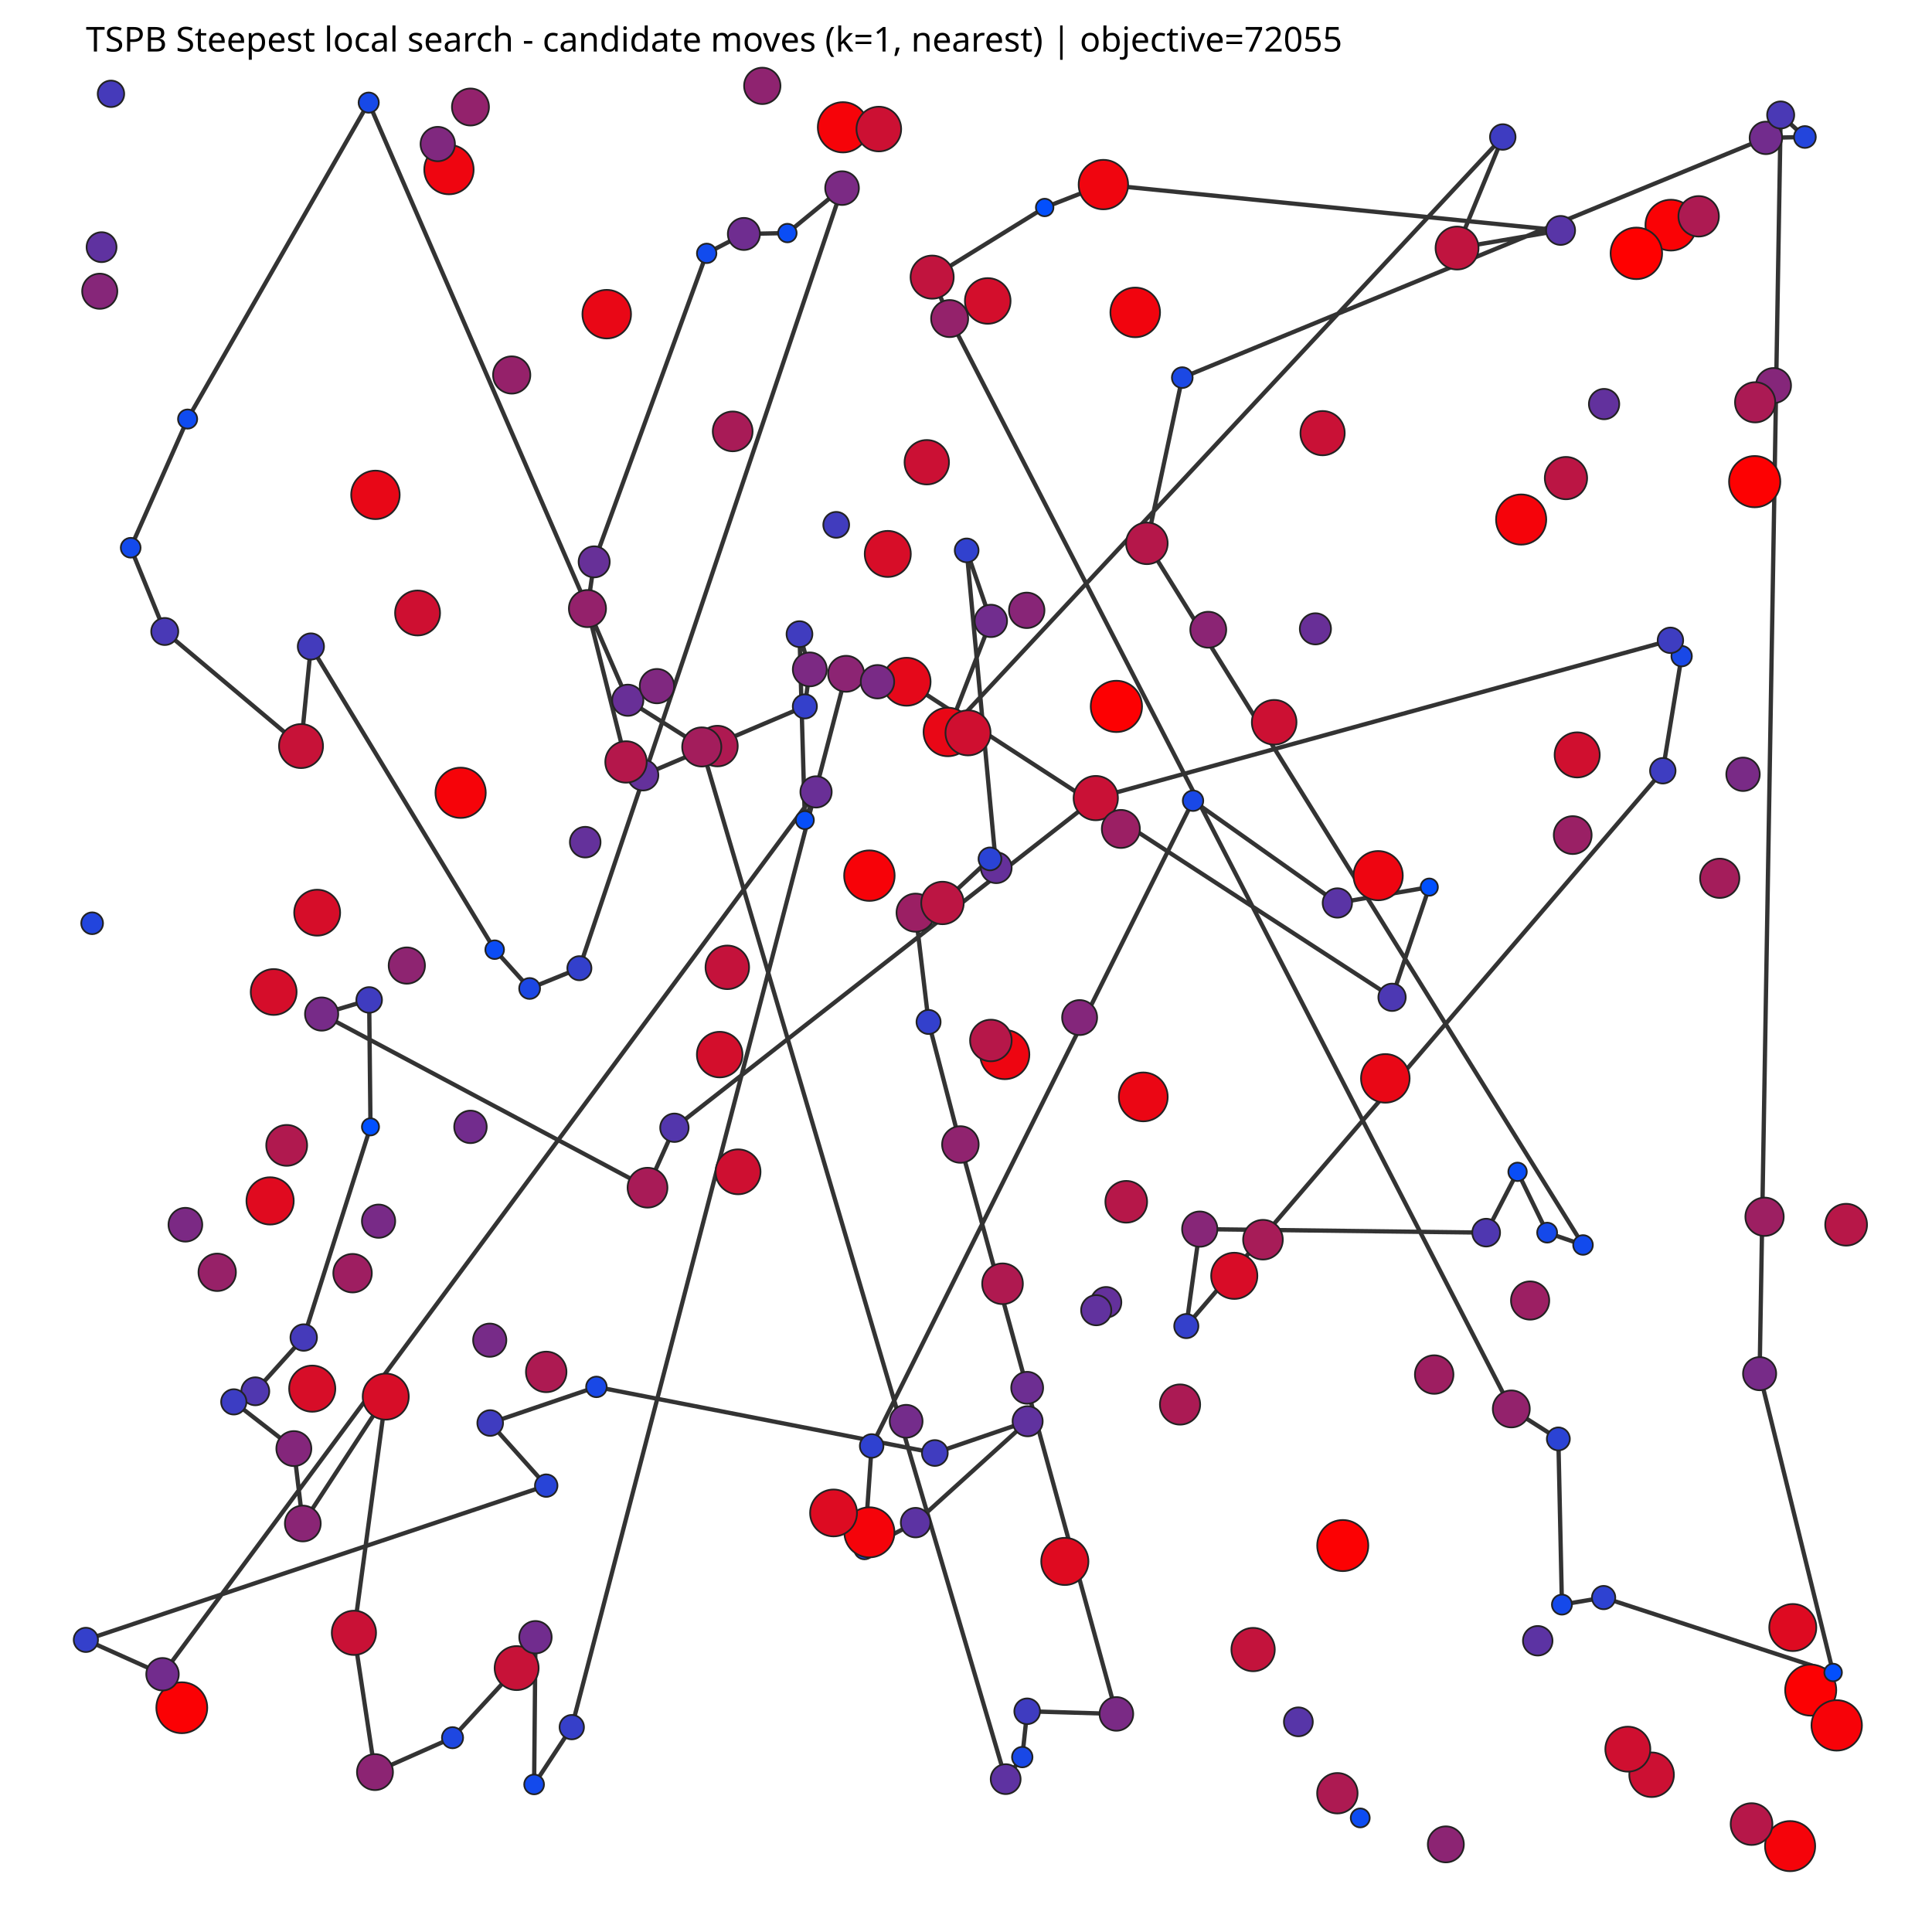
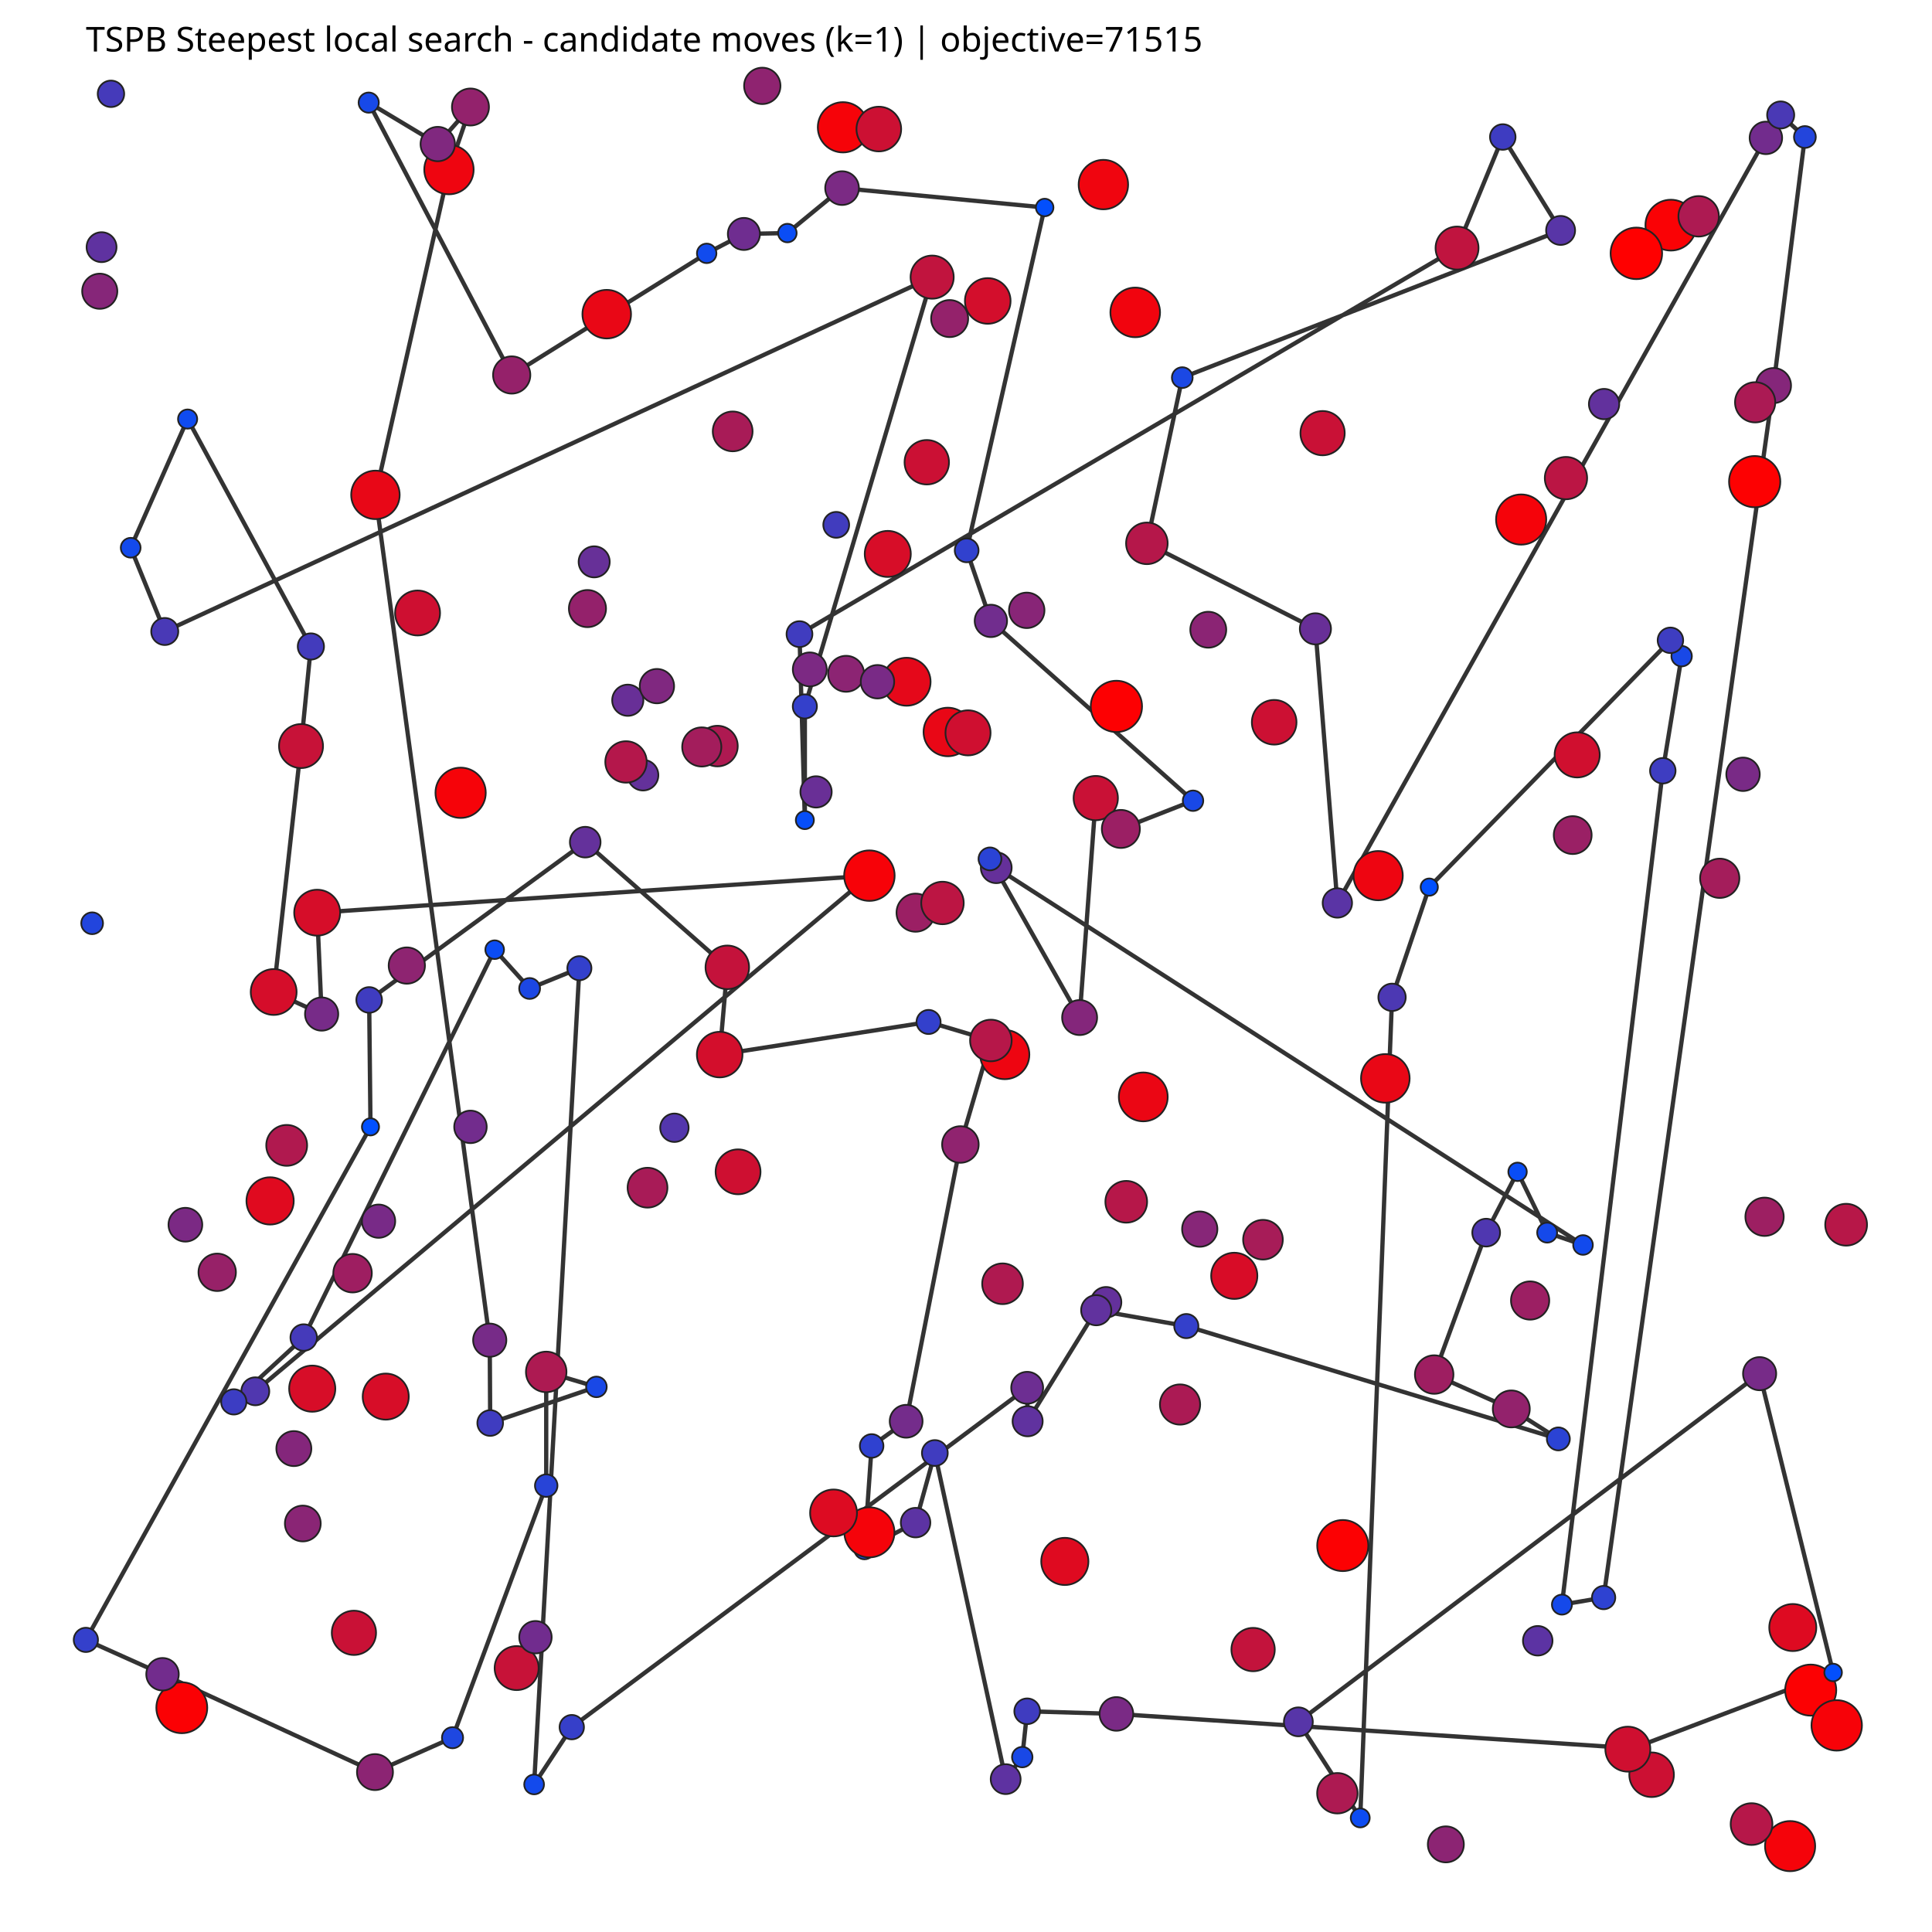
<svg xmlns="http://www.w3.org/2000/svg" width="900" height="900" viewBox="0 0 900 900">
  <rect width="100%" height="100%" fill="white" />
-   <text x="40" y="24" font-family="sans-serif" font-size="16">TSPB Steepest local search - candidate moves (k=1, nearest) | objective=72055</text>
-   <polyline fill="none" stroke="#333333" stroke-width="2" points="75.71,779.93 380.15,368.90 374.93,382.04 372.43,295.40 377.23,311.83 374.93,329.07 299.55,361.10 291.62,354.94 273.66,283.50 276.79,261.73 329.20,118.02 346.53,108.98 366.79,108.57 392.26,87.63 269.90,451.03 246.72,460.47 230.44,442.40 144.82,301.15 140.23,347.55 76.75,294.17 60.88,255.16 87.40,195.21 171.76,47.80 292.45,326.20 326.91,347.96 468.48,828.79 476.21,818.53 478.50,797.18 520.06,798.41 447.39,533.15 432.56,476.07 426.51,425.16 439.04,420.64 461.17,400.11 464.09,404.22 450.31,256.39 461.59,289.24 441.54,340.98 700.05,63.82 678.75,115.55 726.99,107.34 514.00,85.99 486.65,96.66 434.23,129.10 442.38,148.40 704.02,656.33 725.94,670.30 727.61,747.49 747.03,744.21 853.94,779.11 819.70,639.91 829.51,53.55 840.79,63.82 822.62,64.23 550.75,175.91 534.26,253.11 737.43,579.96 720.72,574.21 706.94,545.88 692.32,574.21 558.89,572.57 552.63,617.74 774.60,359.05 783.37,305.67 778.15,298.28 510.45,371.78 314.17,525.35 301.64,553.27 149.83,472.38 171.97,465.81 172.59,524.94 141.48,623.07 118.93,648.12 108.91,653.05 136.89,674.81 141.06,709.71 179.69,650.59 164.87,760.63 174.68,825.51 210.81,809.49 240.67,777.06 249.44,762.68 248.81,831.26 266.35,804.57 394.14,313.88 408.76,317.58 422.33,317.58 648.47,464.58 665.81,413.25 623.00,420.64 555.76,373.01 406.05,673.58 402.70,721.62 426.51,709.30 478.71,662.08 435.49,676.87 277.84,646.07 228.35,662.90 254.45,692.06 40.00,763.92 75.71,779.93 " />
+   <text x="40" y="24" font-family="sans-serif" font-size="16">TSPB Steepest local search - candidate moves (k=1) | objective=71515</text>
+   <polyline fill="none" stroke="#333333" stroke-width="2" points="269.90,451.03 248.81,831.26 266.35,804.57 478.50,646.48 478.71,662.08 510.66,610.35 552.63,617.74 725.94,670.30 704.02,656.33 668.10,640.32 692.32,574.21 706.94,545.88 720.72,574.21 737.43,579.96 464.09,404.22 461.17,400.11 502.93,474.02 510.45,371.78 522.14,386.15 555.76,373.01 461.59,289.24 450.31,256.39 486.65,96.66 392.26,87.63 366.79,108.57 346.53,108.98 329.20,118.02 238.37,174.68 171.76,47.80 203.92,67.10 219.16,49.85 209.14,79.01 174.89,230.53 228.14,624.31 228.35,662.90 277.84,646.07 254.45,639.09 254.45,692.06 210.81,809.49 174.68,825.51 75.71,779.93 40.00,763.92 172.59,524.94 171.97,465.81 272.62,392.31 338.81,450.62 335.26,491.27 432.56,476.07 461.59,484.70 447.39,533.15 422.12,662.08 406.05,673.58 402.70,721.62 426.51,709.30 435.49,676.87 468.48,828.79 476.21,818.53 478.50,797.18 520.06,798.41 760.81,814.42 853.94,779.11 819.70,639.91 604.83,802.10 633.65,846.86 648.47,464.58 665.81,413.25 778.15,298.28 783.37,305.67 774.60,359.05 727.61,747.49 747.03,744.21 826.17,179.61 840.79,63.82 829.51,53.55 822.62,64.23 623.00,420.64 612.77,292.94 534.26,253.11 550.75,175.91 726.99,107.34 700.05,63.82 678.75,115.55 372.43,295.40 374.93,382.04 374.93,329.07 434.23,129.10 76.75,294.17 60.88,255.16 87.40,195.21 144.82,301.15 140.23,347.55 127.49,462.11 149.83,472.38 147.75,425.16 405.00,407.91 118.93,648.12 108.91,653.05 141.48,623.07 230.44,442.40 246.72,460.47 269.90,451.03 " />
  <circle cx="520.06" cy="329.07" r="11.95" fill="rgb(253,0,2)" stroke="#222" stroke-width="0.8" />
  <circle cx="40.00" cy="763.92" r="5.65" fill="rgb(52,64,203)" stroke="#222" stroke-width="0.8" />
  <circle cx="760.81" cy="814.42" r="4.99" fill="rgb(31,70,224)" stroke="#222" stroke-width="0.8" />
  <circle cx="464.09" cy="404.22" r="7.18" fill="rgb(101,48,154)" stroke="#222" stroke-width="0.8" />
  <circle cx="335.26" cy="491.27" r="10.62" fill="rgb(211,14,44)" stroke="#222" stroke-width="0.8" />
  <circle cx="145.45" cy="646.89" r="10.75" fill="rgb(215,13,40)" stroke="#222" stroke-width="0.8" />
  <circle cx="141.48" cy="623.07" r="6.17" fill="rgb(69,58,186)" stroke="#222" stroke-width="0.8" />
  <circle cx="209.14" cy="79.01" r="11.50" fill="rgb(239,5,16)" stroke="#222" stroke-width="0.8" />
  <circle cx="394.14" cy="313.88" r="8.38" fill="rgb(140,36,115)" stroke="#222" stroke-width="0.8" />
  <circle cx="769.38" cy="826.74" r="10.39" fill="rgb(204,16,51)" stroke="#222" stroke-width="0.8" />
  <circle cx="774.60" cy="359.05" r="5.94" fill="rgb(62,61,193)" stroke="#222" stroke-width="0.8" />
  <circle cx="524.65" cy="559.84" r="9.72" fill="rgb(182,23,73)" stroke="#222" stroke-width="0.8" />
  <circle cx="708.61" cy="242.02" r="11.69" fill="rgb(245,3,10)" stroke="#222" stroke-width="0.8" />
  <circle cx="46.47" cy="135.67" r="8.19" fill="rgb(134,38,121)" stroke="#222" stroke-width="0.8" />
  <circle cx="747.03" cy="744.21" r="5.43" fill="rgb(46,66,209)" stroke="#222" stroke-width="0.8" />
  <circle cx="194.52" cy="285.55" r="10.47" fill="rgb(206,15,49)" stroke="#222" stroke-width="0.8" />
  <circle cx="392.68" cy="59.30" r="11.71" fill="rgb(246,3,9)" stroke="#222" stroke-width="0.8" />
  <circle cx="673.53" cy="859.18" r="8.39" fill="rgb(140,36,115)" stroke="#222" stroke-width="0.8" />
  <circle cx="729.49" cy="222.72" r="9.86" fill="rgb(187,21,68)" stroke="#222" stroke-width="0.8" />
  <circle cx="133.55" cy="533.56" r="9.52" fill="rgb(176,25,79)" stroke="#222" stroke-width="0.8" />
  <circle cx="727.61" cy="747.49" r="4.67" fill="rgb(21,73,234)" stroke="#222" stroke-width="0.8" />
  <circle cx="299.55" cy="361.10" r="7.14" fill="rgb(100,49,155)" stroke="#222" stroke-width="0.8" />
  <circle cx="468.06" cy="491.27" r="11.45" fill="rgb(238,5,17)" stroke="#222" stroke-width="0.8" />
  <circle cx="833.90" cy="860.00" r="11.68" fill="rgb(245,3,10)" stroke="#222" stroke-width="0.8" />
  <circle cx="515.25" cy="606.65" r="7.12" fill="rgb(100,49,155)" stroke="#222" stroke-width="0.8" />
  <circle cx="467.02" cy="598.03" r="9.48" fill="rgb(175,25,80)" stroke="#222" stroke-width="0.8" />
  <circle cx="189.51" cy="449.79" r="8.45" fill="rgb(142,36,113)" stroke="#222" stroke-width="0.8" />
  <circle cx="502.93" cy="474.02" r="8.15" fill="rgb(132,38,123)" stroke="#222" stroke-width="0.8" />
  <circle cx="60.88" cy="255.16" r="4.61" fill="rgb(19,74,236)" stroke="#222" stroke-width="0.8" />
  <circle cx="118.93" cy="648.12" r="6.51" fill="rgb(80,55,175)" stroke="#222" stroke-width="0.8" />
  <circle cx="292.45" cy="326.20" r="7.27" fill="rgb(104,47,151)" stroke="#222" stroke-width="0.8" />
  <circle cx="549.71" cy="654.28" r="9.37" fill="rgb(171,26,84)" stroke="#222" stroke-width="0.8" />
  <circle cx="460.13" cy="140.19" r="10.63" fill="rgb(211,14,44)" stroke="#222" stroke-width="0.8" />
  <circle cx="301.64" cy="553.27" r="9.28" fill="rgb(168,27,87)" stroke="#222" stroke-width="0.8" />
  <circle cx="510.66" cy="610.35" r="7.03" fill="rgb(97,50,158)" stroke="#222" stroke-width="0.8" />
  <circle cx="532.58" cy="510.98" r="11.38" fill="rgb(235,6,20)" stroke="#222" stroke-width="0.8" />
  <circle cx="141.06" cy="709.71" r="8.34" fill="rgb(138,37,117)" stroke="#222" stroke-width="0.8" />
  <circle cx="51.69" cy="43.70" r="6.16" fill="rgb(69,58,186)" stroke="#222" stroke-width="0.8" />
  <circle cx="272.62" cy="392.31" r="7.14" fill="rgb(100,49,155)" stroke="#222" stroke-width="0.8" />
  <circle cx="623.00" cy="835.36" r="9.42" fill="rgb(173,26,82)" stroke="#222" stroke-width="0.8" />
  <circle cx="277.84" cy="646.07" r="4.80" fill="rgb(25,72,230)" stroke="#222" stroke-width="0.8" />
  <circle cx="734.71" cy="351.66" r="10.51" fill="rgb(208,15,47)" stroke="#222" stroke-width="0.8" />
  <circle cx="219.16" cy="49.85" r="8.62" fill="rgb(147,34,108)" stroke="#222" stroke-width="0.8" />
  <circle cx="434.23" cy="129.10" r="10.05" fill="rgb(193,20,62)" stroke="#222" stroke-width="0.8" />
  <circle cx="514.00" cy="85.99" r="11.52" fill="rgb(240,5,15)" stroke="#222" stroke-width="0.8" />
  <circle cx="266.35" cy="804.57" r="5.68" fill="rgb(54,63,201)" stroke="#222" stroke-width="0.8" />
  <circle cx="461.59" cy="289.24" r="7.54" fill="rgb(113,45,142)" stroke="#222" stroke-width="0.8" />
  <circle cx="269.90" cy="451.03" r="5.61" fill="rgb(51,64,204)" stroke="#222" stroke-width="0.8" />
  <circle cx="392.26" cy="87.63" r="7.85" fill="rgb(123,42,132)" stroke="#222" stroke-width="0.8" />
  <circle cx="343.82" cy="545.88" r="10.46" fill="rgb(206,15,49)" stroke="#222" stroke-width="0.8" />
  <circle cx="238.37" cy="174.68" r="8.68" fill="rgb(149,33,106)" stroke="#222" stroke-width="0.8" />
  <circle cx="426.51" cy="709.30" r="6.88" fill="rgb(92,51,163)" stroke="#222" stroke-width="0.8" />
  <circle cx="712.79" cy="605.83" r="8.91" fill="rgb(156,31,99)" stroke="#222" stroke-width="0.8" />
  <circle cx="127.49" cy="462.11" r="10.68" fill="rgb(213,13,42)" stroke="#222" stroke-width="0.8" />
  <circle cx="665.81" cy="413.25" r="4.02" fill="rgb(1,80,254)" stroke="#222" stroke-width="0.8" />
  <circle cx="147.75" cy="425.16" r="10.70" fill="rgb(214,13,41)" stroke="#222" stroke-width="0.8" />
  <circle cx="822.00" cy="566.82" r="8.93" fill="rgb(157,31,98)" stroke="#222" stroke-width="0.8" />
  <circle cx="550.75" cy="175.91" r="4.84" fill="rgb(27,72,228)" stroke="#222" stroke-width="0.8" />
  <circle cx="355.10" cy="40.00" r="8.47" fill="rgb(143,35,112)" stroke="#222" stroke-width="0.8" />
  <circle cx="406.05" cy="673.58" r="5.49" fill="rgb(47,65,208)" stroke="#222" stroke-width="0.8" />
  <circle cx="254.45" cy="692.06" r="5.24" fill="rgb(40,68,215)" stroke="#222" stroke-width="0.8" />
  <circle cx="826.17" cy="179.61" r="8.17" fill="rgb(133,38,122)" stroke="#222" stroke-width="0.8" />
  <circle cx="174.68" cy="825.51" r="8.38" fill="rgb(140,36,115)" stroke="#222" stroke-width="0.8" />
  <circle cx="341.31" cy="200.96" r="9.27" fill="rgb(168,27,87)" stroke="#222" stroke-width="0.8" />
  <circle cx="314.17" cy="525.35" r="6.62" fill="rgb(83,54,172)" stroke="#222" stroke-width="0.8" />
  <circle cx="42.92" cy="430.09" r="5.08" fill="rgb(34,69,221)" stroke="#222" stroke-width="0.8" />
  <circle cx="558.89" cy="572.57" r="8.22" fill="rgb(135,38,120)" stroke="#222" stroke-width="0.8" />
  <circle cx="552.63" cy="617.74" r="5.63" fill="rgb(52,64,203)" stroke="#222" stroke-width="0.8" />
  <circle cx="835.15" cy="758.17" r="10.96" fill="rgb(222,10,33)" stroke="#222" stroke-width="0.8" />
  <circle cx="374.93" cy="382.04" r="4.21" fill="rgb(7,78,248)" stroke="#222" stroke-width="0.8" />
  <circle cx="726.99" cy="107.34" r="6.75" fill="rgb(88,53,167)" stroke="#222" stroke-width="0.8" />
  <circle cx="228.35" cy="662.90" r="5.98" fill="rgb(63,60,192)" stroke="#222" stroke-width="0.8" />
  <circle cx="450.31" cy="256.39" r="5.54" fill="rgb(49,65,206)" stroke="#222" stroke-width="0.8" />
  <circle cx="422.12" cy="662.08" r="7.65" fill="rgb(116,44,139)" stroke="#222" stroke-width="0.8" />
  <circle cx="716.34" cy="764.33" r="6.88" fill="rgb(92,51,163)" stroke="#222" stroke-width="0.8" />
  <circle cx="510.45" cy="371.78" r="10.32" fill="rgb(201,17,54)" stroke="#222" stroke-width="0.8" />
  <circle cx="555.76" cy="373.01" r="4.77" fill="rgb(25,72,230)" stroke="#222" stroke-width="0.8" />
  <circle cx="616.11" cy="201.78" r="10.31" fill="rgb(201,17,54)" stroke="#222" stroke-width="0.8" />
  <circle cx="732.63" cy="389.02" r="8.82" fill="rgb(154,32,101)" stroke="#222" stroke-width="0.8" />
  <circle cx="534.26" cy="253.11" r="9.69" fill="rgb(181,23,74)" stroke="#222" stroke-width="0.8" />
  <circle cx="692.32" cy="574.21" r="6.47" fill="rgb(79,55,176)" stroke="#222" stroke-width="0.8" />
  <circle cx="822.62" cy="64.23" r="7.57" fill="rgb(114,44,141)" stroke="#222" stroke-width="0.8" />
  <circle cx="468.48" cy="828.79" r="6.96" fill="rgb(94,50,161)" stroke="#222" stroke-width="0.8" />
  <circle cx="528.83" cy="145.53" r="11.56" fill="rgb(241,4,14)" stroke="#222" stroke-width="0.8" />
  <circle cx="588.34" cy="577.50" r="9.24" fill="rgb(167,28,88)" stroke="#222" stroke-width="0.8" />
  <circle cx="402.70" cy="721.62" r="4.77" fill="rgb(25,72,230)" stroke="#222" stroke-width="0.8" />
  <circle cx="478.29" cy="284.32" r="8.26" fill="rgb(136,37,119)" stroke="#222" stroke-width="0.8" />
  <circle cx="476.21" cy="818.53" r="4.77" fill="rgb(25,72,230)" stroke="#222" stroke-width="0.8" />
  <circle cx="520.06" cy="798.41" r="7.84" fill="rgb(122,42,133)" stroke="#222" stroke-width="0.8" />
  <circle cx="486.65" cy="96.66" r="4.09" fill="rgb(3,79,252)" stroke="#222" stroke-width="0.8" />
  <circle cx="737.43" cy="579.96" r="4.58" fill="rgb(18,74,237)" stroke="#222" stroke-width="0.8" />
  <circle cx="164.87" cy="760.63" r="10.31" fill="rgb(201,17,54)" stroke="#222" stroke-width="0.8" />
  <circle cx="413.56" cy="258.04" r="10.73" fill="rgb(215,13,40)" stroke="#222" stroke-width="0.8" />
  <circle cx="815.94" cy="849.73" r="9.72" fill="rgb(182,23,73)" stroke="#222" stroke-width="0.8" />
  <circle cx="829.51" cy="53.55" r="6.31" fill="rgb(74,57,181)" stroke="#222" stroke-width="0.8" />
  <circle cx="422.33" cy="317.58" r="11.17" fill="rgb(229,8,26)" stroke="#222" stroke-width="0.8" />
  <circle cx="366.79" cy="108.57" r="4.32" fill="rgb(10,77,245)" stroke="#222" stroke-width="0.8" />
  <circle cx="219.16" cy="524.94" r="7.57" fill="rgb(114,44,141)" stroke="#222" stroke-width="0.8" />
  <circle cx="447.39" cy="533.15" r="8.52" fill="rgb(144,35,111)" stroke="#222" stroke-width="0.8" />
  <circle cx="604.83" cy="802.10" r="6.73" fill="rgb(87,53,168)" stroke="#222" stroke-width="0.8" />
  <circle cx="843.50" cy="787.32" r="11.90" fill="rgb(252,1,3)" stroke="#222" stroke-width="0.8" />
  <circle cx="405.00" cy="713.82" r="11.67" fill="rgb(245,3,10)" stroke="#222" stroke-width="0.8" />
  <circle cx="125.82" cy="559.43" r="11.01" fill="rgb(224,10,31)" stroke="#222" stroke-width="0.8" />
  <circle cx="101.18" cy="592.69" r="8.72" fill="rgb(151,33,104)" stroke="#222" stroke-width="0.8" />
  <circle cx="612.77" cy="292.94" r="7.26" fill="rgb(104,47,151)" stroke="#222" stroke-width="0.8" />
  <circle cx="840.79" cy="63.82" r="5.09" fill="rgb(35,69,220)" stroke="#222" stroke-width="0.8" />
  <circle cx="645.34" cy="502.35" r="11.32" fill="rgb(233,7,22)" stroke="#222" stroke-width="0.8" />
  <circle cx="388.30" cy="704.79" r="10.92" fill="rgb(221,11,34)" stroke="#222" stroke-width="0.8" />
  <circle cx="84.69" cy="795.53" r="11.86" fill="rgb(251,1,4)" stroke="#222" stroke-width="0.8" />
  <circle cx="441.54" cy="340.98" r="11.31" fill="rgb(233,7,22)" stroke="#222" stroke-width="0.8" />
  <circle cx="853.94" cy="779.11" r="4.10" fill="rgb(3,79,252)" stroke="#222" stroke-width="0.8" />
  <circle cx="461.59" cy="484.70" r="9.69" fill="rgb(182,23,73)" stroke="#222" stroke-width="0.8" />
  <circle cx="855.61" cy="803.75" r="11.75" fill="rgb(247,2,8)" stroke="#222" stroke-width="0.8" />
  <circle cx="179.69" cy="650.59" r="10.73" fill="rgb(215,13,40)" stroke="#222" stroke-width="0.8" />
  <circle cx="783.37" cy="305.67" r="4.77" fill="rgb(25,72,230)" stroke="#222" stroke-width="0.8" />
  <circle cx="176.35" cy="568.87" r="7.75" fill="rgb(120,42,135)" stroke="#222" stroke-width="0.8" />
  <circle cx="171.76" cy="47.80" r="4.71" fill="rgb(23,73,232)" stroke="#222" stroke-width="0.8" />
  <circle cx="408.76" cy="317.58" r="7.79" fill="rgb(121,42,134)" stroke="#222" stroke-width="0.8" />
  <circle cx="819.70" cy="639.91" r="7.72" fill="rgb(119,43,136)" stroke="#222" stroke-width="0.8" />
  <circle cx="574.97" cy="594.33" r="10.76" fill="rgb(216,12,39)" stroke="#222" stroke-width="0.8" />
  <circle cx="389.55" cy="244.49" r="6.02" fill="rgb(65,60,190)" stroke="#222" stroke-width="0.8" />
  <circle cx="329.20" cy="118.02" r="4.54" fill="rgb(17,75,238)" stroke="#222" stroke-width="0.8" />
  <circle cx="426.51" cy="425.16" r="8.88" fill="rgb(155,31,100)" stroke="#222" stroke-width="0.8" />
  <circle cx="174.89" cy="230.53" r="11.29" fill="rgb(232,7,23)" stroke="#222" stroke-width="0.8" />
  <circle cx="338.81" cy="450.62" r="10.15" fill="rgb(196,18,59)" stroke="#222" stroke-width="0.8" />
  <circle cx="171.97" cy="465.81" r="5.97" fill="rgb(63,60,192)" stroke="#222" stroke-width="0.8" />
  <circle cx="496.04" cy="727.37" r="10.99" fill="rgb(223,10,32)" stroke="#222" stroke-width="0.8" />
  <circle cx="706.94" cy="545.88" r="4.30" fill="rgb(9,77,246)" stroke="#222" stroke-width="0.8" />
  <circle cx="405.00" cy="407.91" r="11.76" fill="rgb(247,2,8)" stroke="#222" stroke-width="0.8" />
  <circle cx="720.72" cy="574.21" r="4.65" fill="rgb(21,73,234)" stroke="#222" stroke-width="0.8" />
  <circle cx="276.79" cy="261.73" r="7.24" fill="rgb(103,48,152)" stroke="#222" stroke-width="0.8" />
  <circle cx="860.00" cy="570.52" r="9.74" fill="rgb(183,23,72)" stroke="#222" stroke-width="0.8" />
  <circle cx="108.91" cy="653.05" r="5.89" fill="rgb(60,61,195)" stroke="#222" stroke-width="0.8" />
  <circle cx="372.43" cy="295.40" r="6.02" fill="rgb(64,60,191)" stroke="#222" stroke-width="0.8" />
  <circle cx="248.81" cy="831.26" r="4.61" fill="rgb(19,74,236)" stroke="#222" stroke-width="0.8" />
  <circle cx="522.14" cy="386.15" r="8.86" fill="rgb(155,31,100)" stroke="#222" stroke-width="0.8" />
  <circle cx="377.23" cy="311.83" r="7.90" fill="rgb(124,41,131)" stroke="#222" stroke-width="0.8" />
  <circle cx="450.94" cy="341.39" r="10.50" fill="rgb(207,15,48)" stroke="#222" stroke-width="0.8" />
  <circle cx="140.23" cy="347.55" r="10.25" fill="rgb(199,18,56)" stroke="#222" stroke-width="0.8" />
  <circle cx="817.61" cy="187.41" r="9.37" fill="rgb(171,26,84)" stroke="#222" stroke-width="0.8" />
  <circle cx="246.72" cy="460.47" r="4.87" fill="rgb(28,71,227)" stroke="#222" stroke-width="0.8" />
  <circle cx="254.45" cy="639.09" r="9.44" fill="rgb(173,26,82)" stroke="#222" stroke-width="0.8" />
  <circle cx="240.67" cy="777.06" r="10.25" fill="rgb(199,18,56)" stroke="#222" stroke-width="0.8" />
  <circle cx="801.12" cy="409.14" r="9.15" fill="rgb(164,29,91)" stroke="#222" stroke-width="0.8" />
  <circle cx="593.56" cy="336.46" r="10.40" fill="rgb(204,16,51)" stroke="#222" stroke-width="0.8" />
  <circle cx="76.75" cy="294.17" r="6.30" fill="rgb(73,57,182)" stroke="#222" stroke-width="0.8" />
  <circle cx="47.31" cy="115.14" r="6.97" fill="rgb(95,50,160)" stroke="#222" stroke-width="0.8" />
  <circle cx="203.92" cy="67.10" r="8.01" fill="rgb(128,40,127)" stroke="#222" stroke-width="0.8" />
  <circle cx="811.97" cy="360.69" r="7.79" fill="rgb(121,42,134)" stroke="#222" stroke-width="0.8" />
  <circle cx="87.40" cy="195.21" r="4.47" fill="rgb(15,75,240)" stroke="#222" stroke-width="0.8" />
  <circle cx="668.10" cy="640.32" r="8.97" fill="rgb(158,30,97)" stroke="#222" stroke-width="0.8" />
  <circle cx="432.56" cy="476.07" r="5.61" fill="rgb(51,64,204)" stroke="#222" stroke-width="0.8" />
  <circle cx="478.50" cy="646.48" r="7.43" fill="rgb(109,46,146)" stroke="#222" stroke-width="0.8" />
  <circle cx="725.94" cy="670.30" r="5.35" fill="rgb(43,67,212)" stroke="#222" stroke-width="0.8" />
  <circle cx="230.44" cy="442.40" r="4.35" fill="rgb(11,76,244)" stroke="#222" stroke-width="0.8" />
  <circle cx="228.14" cy="624.31" r="7.74" fill="rgb(119,43,136)" stroke="#222" stroke-width="0.8" />
  <circle cx="442.38" cy="148.40" r="8.63" fill="rgb(148,34,107)" stroke="#222" stroke-width="0.8" />
  <circle cx="249.44" cy="762.68" r="7.55" fill="rgb(113,44,142)" stroke="#222" stroke-width="0.8" />
  <circle cx="144.82" cy="301.15" r="6.11" fill="rgb(67,59,188)" stroke="#222" stroke-width="0.8" />
  <circle cx="642.00" cy="407.91" r="11.47" fill="rgb(238,5,17)" stroke="#222" stroke-width="0.8" />
  <circle cx="380.15" cy="368.90" r="7.29" fill="rgb(105,47,150)" stroke="#222" stroke-width="0.8" />
  <circle cx="214.57" cy="369.31" r="11.71" fill="rgb(246,3,9)" stroke="#222" stroke-width="0.8" />
  <circle cx="623.00" cy="420.64" r="6.84" fill="rgb(90,52,165)" stroke="#222" stroke-width="0.8" />
  <circle cx="583.74" cy="768.43" r="10.10" fill="rgb(195,19,60)" stroke="#222" stroke-width="0.8" />
  <circle cx="409.39" cy="60.12" r="10.41" fill="rgb(204,16,51)" stroke="#222" stroke-width="0.8" />
  <circle cx="778.35" cy="104.88" r="11.84" fill="rgb(250,2,5)" stroke="#222" stroke-width="0.8" />
  <circle cx="431.73" cy="215.33" r="10.35" fill="rgb(203,16,52)" stroke="#222" stroke-width="0.8" />
  <circle cx="435.49" cy="676.87" r="6.01" fill="rgb(64,60,191)" stroke="#222" stroke-width="0.8" />
  <circle cx="334.21" cy="347.55" r="9.46" fill="rgb(174,25,81)" stroke="#222" stroke-width="0.8" />
  <circle cx="791.30" cy="100.77" r="9.43" fill="rgb(173,26,82)" stroke="#222" stroke-width="0.8" />
  <circle cx="172.59" cy="524.94" r="4.00" fill="rgb(0,80,255)" stroke="#222" stroke-width="0.8" />
  <circle cx="633.65" cy="846.86" r="4.42" fill="rgb(13,76,242)" stroke="#222" stroke-width="0.8" />
  <circle cx="374.93" cy="329.07" r="5.62" fill="rgb(52,64,203)" stroke="#222" stroke-width="0.8" />
  <circle cx="439.04" cy="420.64" r="9.90" fill="rgb(188,21,67)" stroke="#222" stroke-width="0.8" />
  <circle cx="75.71" cy="779.93" r="7.57" fill="rgb(114,44,141)" stroke="#222" stroke-width="0.8" />
  <circle cx="210.81" cy="809.49" r="4.93" fill="rgb(30,71,225)" stroke="#222" stroke-width="0.8" />
  <circle cx="291.62" cy="354.94" r="9.65" fill="rgb(180,23,75)" stroke="#222" stroke-width="0.8" />
  <circle cx="149.83" cy="472.38" r="7.74" fill="rgb(119,43,136)" stroke="#222" stroke-width="0.8" />
  <circle cx="86.36" cy="570.52" r="7.87" fill="rgb(123,41,132)" stroke="#222" stroke-width="0.8" />
  <circle cx="478.50" cy="797.18" r="5.98" fill="rgb(63,60,192)" stroke="#222" stroke-width="0.8" />
  <circle cx="164.24" cy="593.10" r="8.97" fill="rgb(158,30,97)" stroke="#222" stroke-width="0.8" />
  <circle cx="478.71" cy="662.08" r="7.01" fill="rgb(96,50,159)" stroke="#222" stroke-width="0.8" />
  <circle cx="704.02" cy="656.33" r="8.61" fill="rgb(147,34,108)" stroke="#222" stroke-width="0.8" />
  <circle cx="306.02" cy="319.63" r="8.00" fill="rgb(128,40,128)" stroke="#222" stroke-width="0.8" />
  <circle cx="461.17" cy="400.11" r="5.33" fill="rgb(42,67,213)" stroke="#222" stroke-width="0.8" />
  <circle cx="562.86" cy="293.35" r="8.37" fill="rgb(139,36,116)" stroke="#222" stroke-width="0.8" />
  <circle cx="625.51" cy="719.98" r="11.90" fill="rgb(252,1,3)" stroke="#222" stroke-width="0.8" />
  <circle cx="747.24" cy="188.23" r="7.07" fill="rgb(98,49,157)" stroke="#222" stroke-width="0.8" />
  <circle cx="758.31" cy="814.83" r="10.48" fill="rgb(207,15,48)" stroke="#222" stroke-width="0.8" />
  <circle cx="326.91" cy="347.96" r="9.12" fill="rgb(163,29,92)" stroke="#222" stroke-width="0.8" />
  <circle cx="700.05" cy="63.82" r="5.95" fill="rgb(62,60,193)" stroke="#222" stroke-width="0.8" />
  <circle cx="273.66" cy="283.50" r="8.65" fill="rgb(148,33,107)" stroke="#222" stroke-width="0.8" />
  <circle cx="648.47" cy="464.58" r="6.37" fill="rgb(76,56,179)" stroke="#222" stroke-width="0.8" />
  <circle cx="817.40" cy="224.37" r="11.94" fill="rgb(253,1,2)" stroke="#222" stroke-width="0.8" />
  <circle cx="678.75" cy="115.55" r="10.01" fill="rgb(192,20,63)" stroke="#222" stroke-width="0.8" />
  <circle cx="282.64" cy="146.35" r="11.32" fill="rgb(233,7,22)" stroke="#222" stroke-width="0.8" />
  <circle cx="778.15" cy="298.28" r="5.94" fill="rgb(62,61,193)" stroke="#222" stroke-width="0.8" />
  <circle cx="136.89" cy="674.81" r="8.15" fill="rgb(132,38,123)" stroke="#222" stroke-width="0.8" />
  <circle cx="346.53" cy="108.98" r="7.47" fill="rgb(111,45,144)" stroke="#222" stroke-width="0.8" />
  <circle cx="762.28" cy="118.02" r="12.00" fill="rgb(255,0,0)" stroke="#222" stroke-width="0.8" />
</svg>
